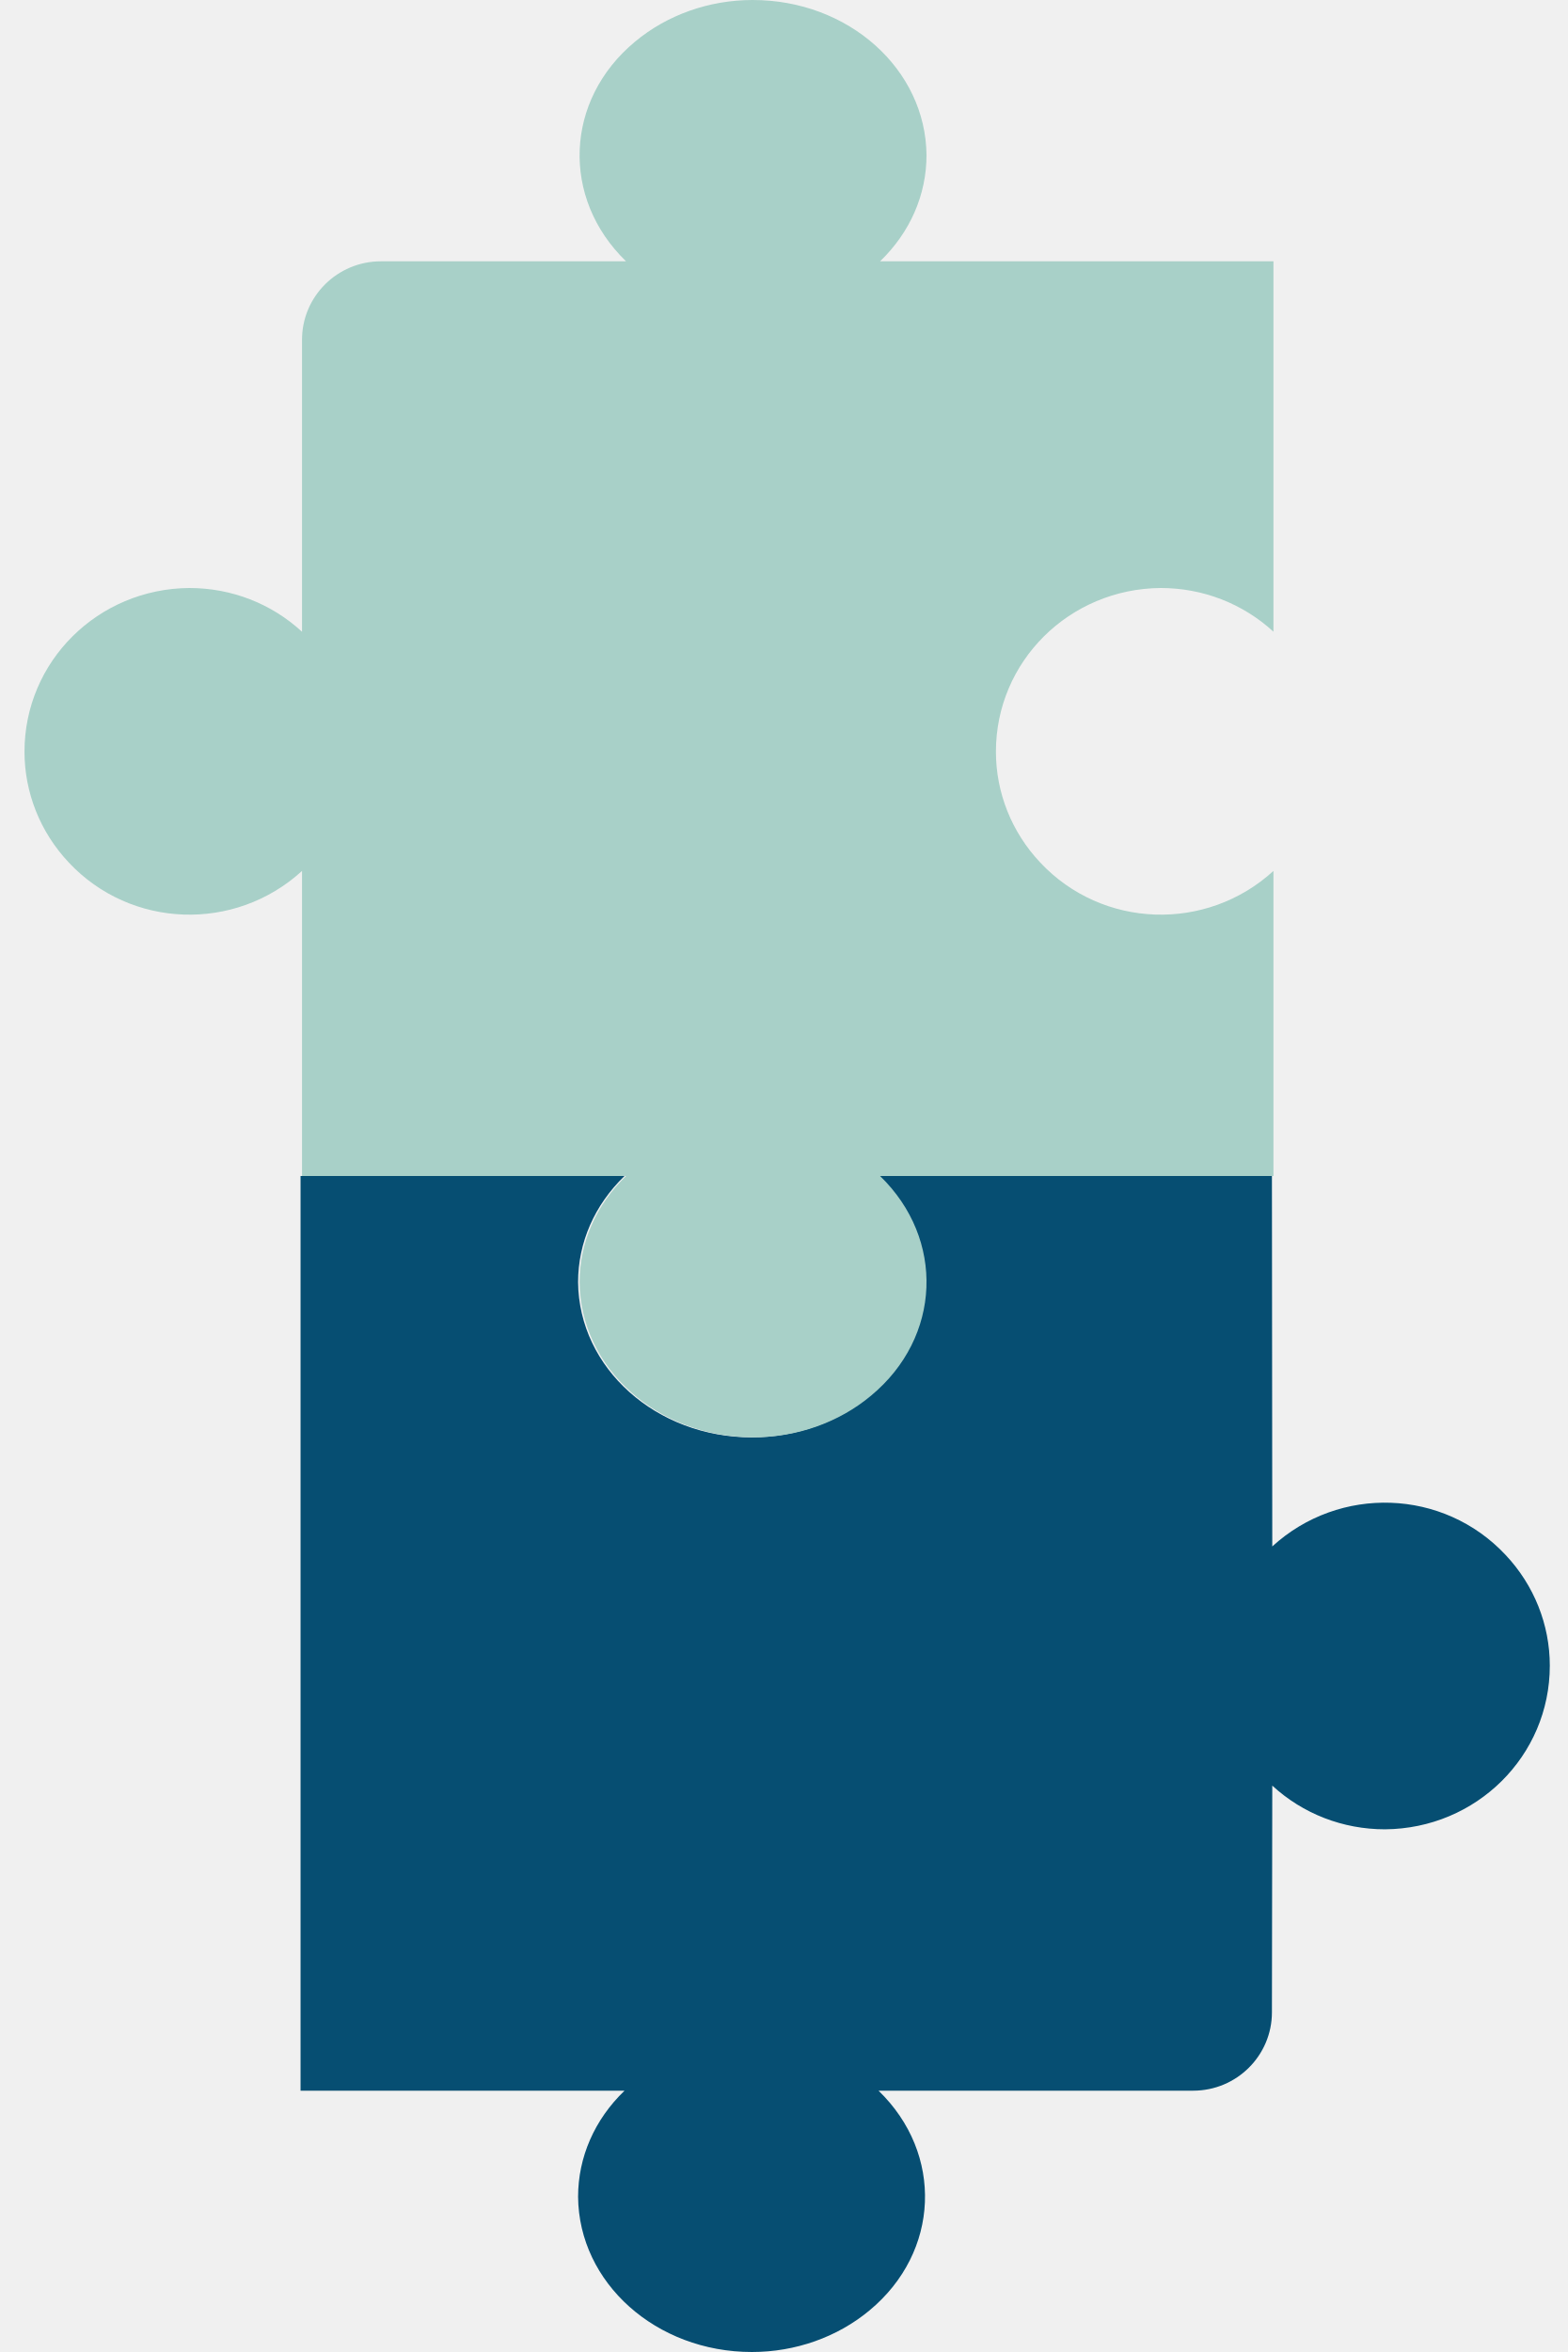
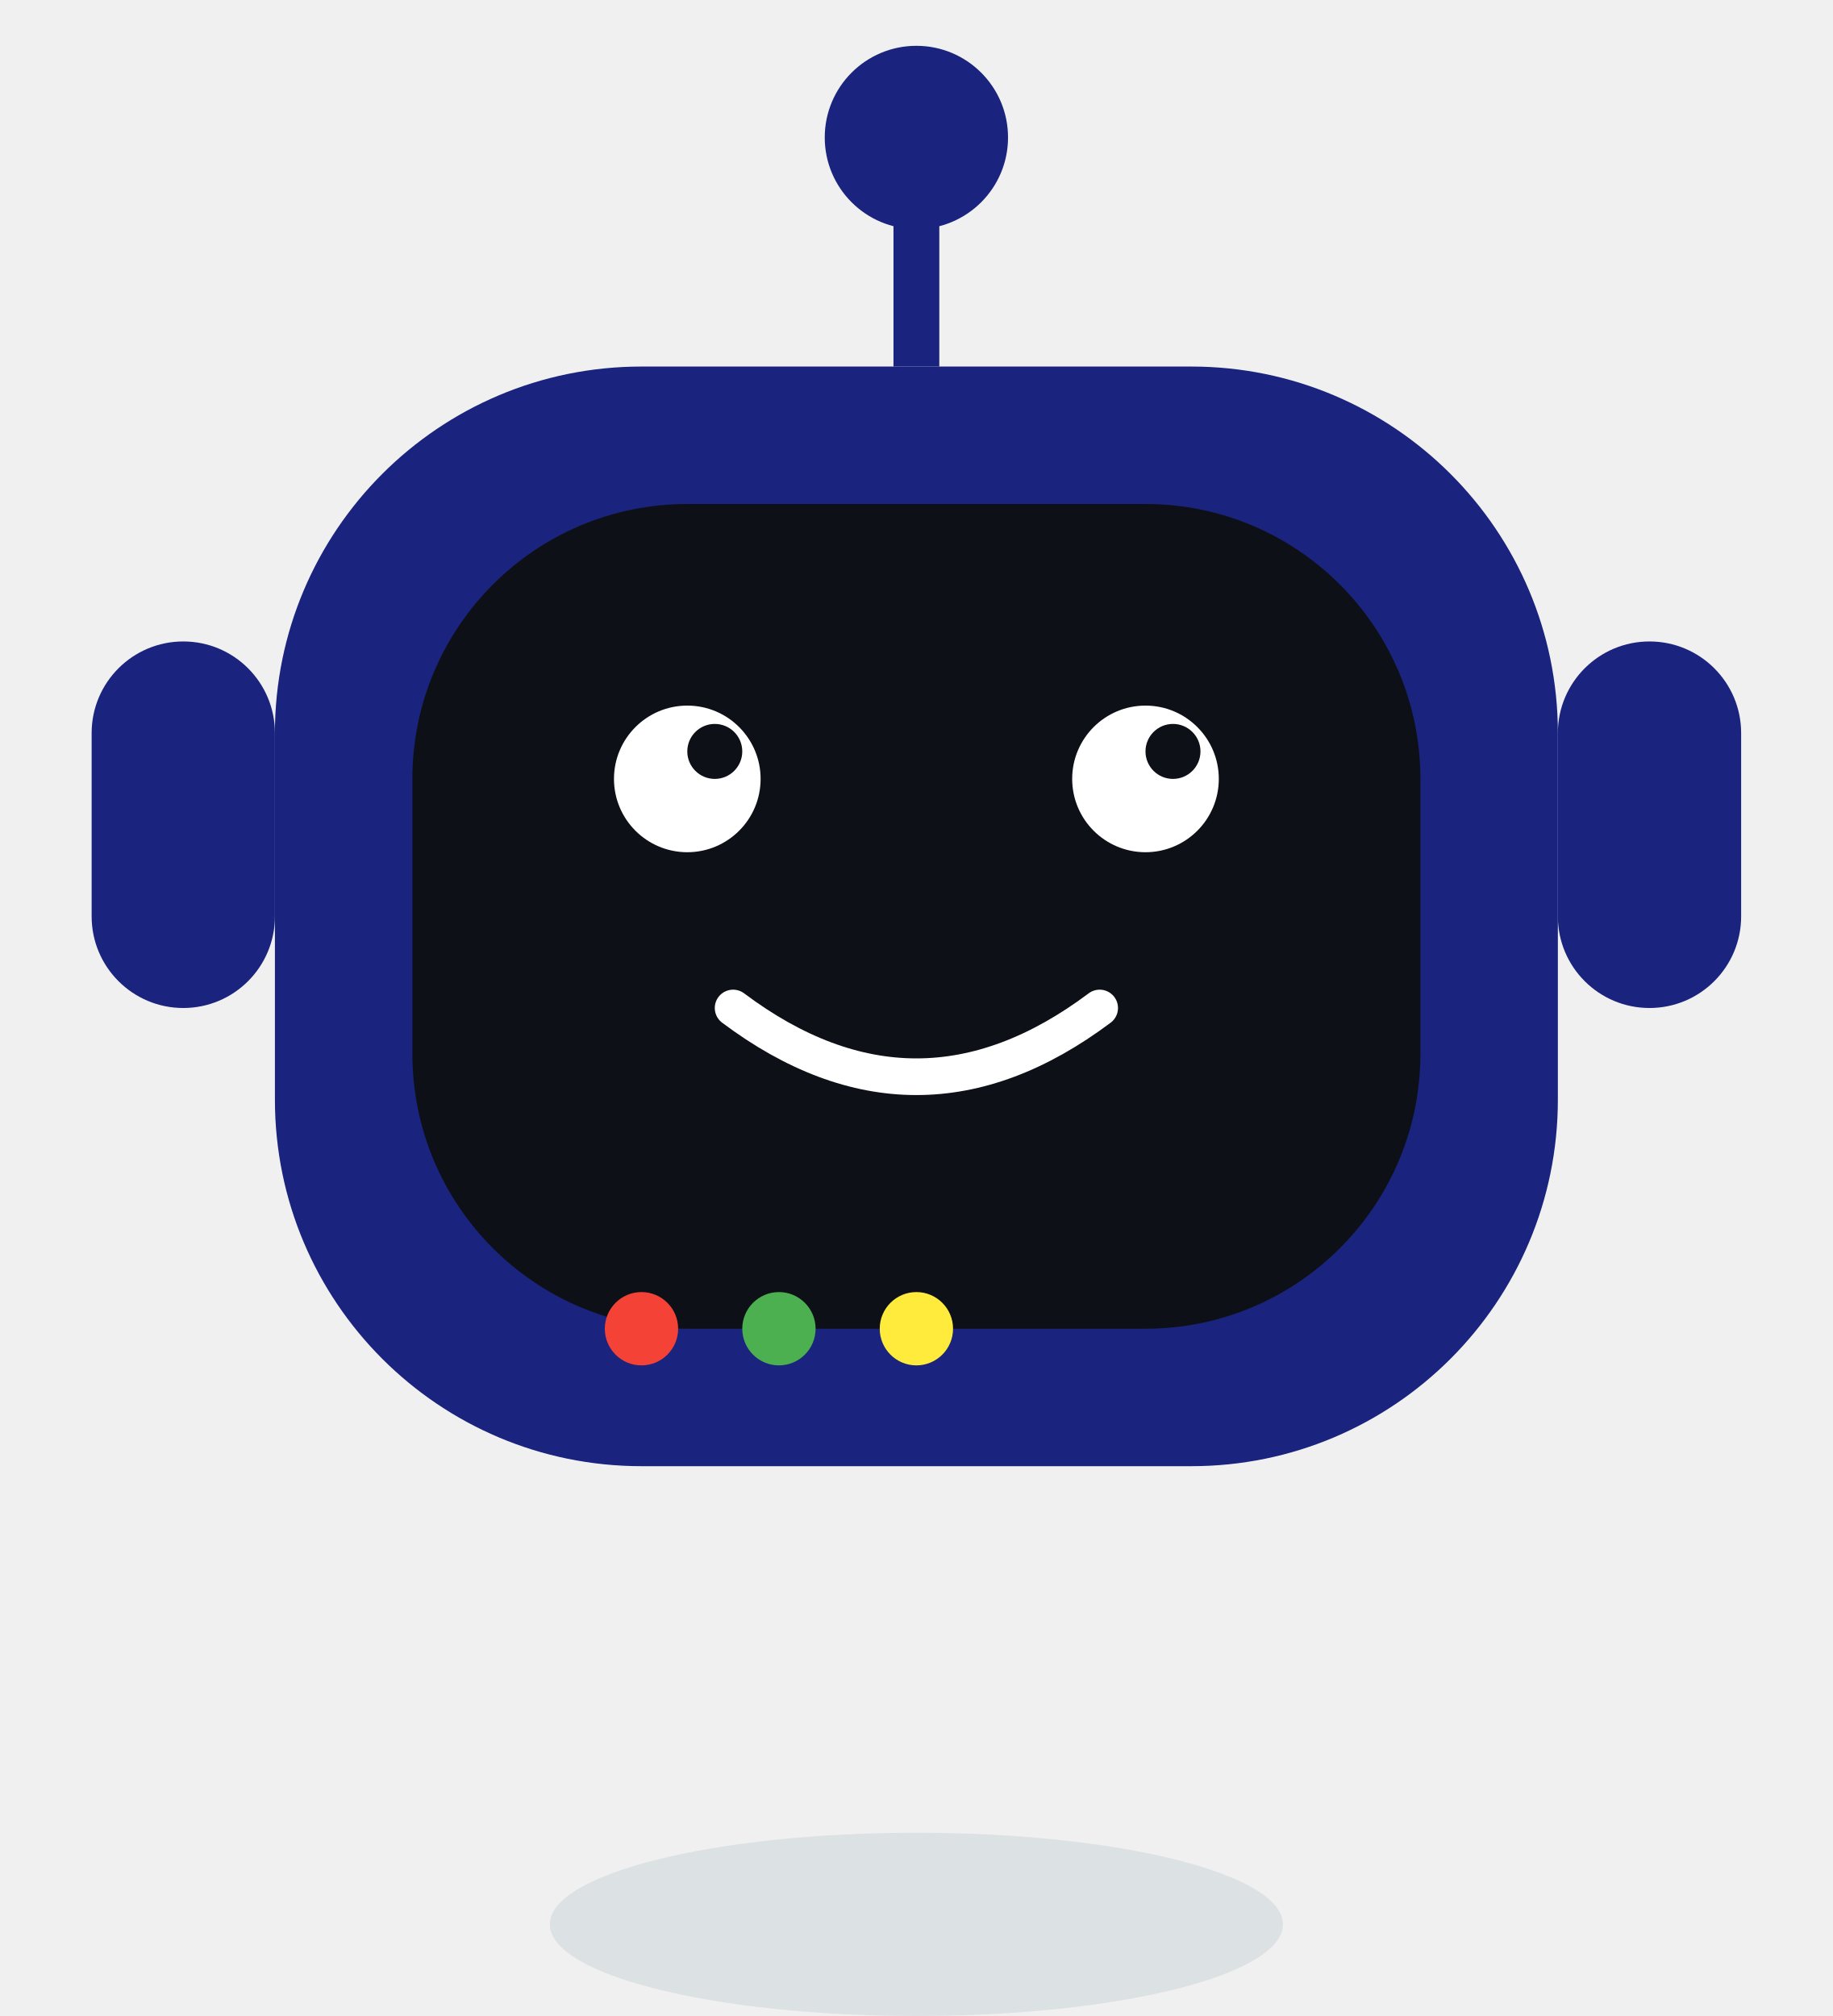
- <svg xmlns="http://www.w3.org/2000/svg" width="32" height="48" viewBox="0 0 32 48" fill="none">
-   <path d="M6.135 42.667H12.748C12.136 43.256 11.8 44.024 11.8 44.833C11.815 46.588 13.391 48 15.348 48C16.235 48 17.092 47.698 17.75 47.15C19.187 45.957 19.264 43.955 17.933 42.667H24.354C25.243 42.667 25.963 41.95 25.963 41.067L25.97 36.441C26.596 37.017 27.412 37.333 28.271 37.333C30.135 37.319 31.635 35.836 31.635 33.993C31.635 33.158 31.315 32.352 30.732 31.733C29.465 30.379 27.339 30.307 25.97 31.56L25.963 24L17.933 24C19.264 25.289 19.187 27.291 17.75 28.484C17.092 29.032 16.235 29.334 15.348 29.334C13.391 29.334 11.815 27.921 11.8 26.166C11.8 25.358 12.136 24.59 12.748 24L6.135 24V42.667Z" fill="#064E72" />
-   <path fill-rule="evenodd" clip-rule="evenodd" d="M12.779 5.333C11.449 4.045 11.525 2.043 12.963 0.85C13.62 0.302 14.477 0 15.364 0C17.322 0 18.897 1.412 18.912 3.167C18.912 3.976 18.576 4.744 17.964 5.333H25.994V12.892C25.368 12.317 24.552 12 23.693 12C21.829 12.014 20.329 13.497 20.329 15.34C20.329 16.175 20.649 16.982 21.232 17.601C22.499 18.954 24.625 19.026 25.994 17.774V24H17.964C19.294 25.289 19.218 27.291 17.78 28.483C17.123 29.032 16.266 29.333 15.379 29.333C13.421 29.333 11.846 27.921 11.831 26.166C11.831 25.357 12.167 24.59 12.779 24H6.165L6.165 17.774C4.796 19.026 2.67 18.954 1.403 17.601C0.82 16.982 0.5 16.175 0.5 15.34C0.5 13.497 2 12.014 3.864 12C4.724 12 5.539 12.317 6.165 12.893L6.165 6.933C6.165 6.05 6.886 5.333 7.775 5.333L12.779 5.333Z" fill="#A8D0C8" />
+ <svg xmlns="http://www.w3.org/2000/svg" width="200" height="220" viewBox="0 0 200 220">
+   <ellipse cx="100" cy="210" rx="40" ry="10" fill="#B0BEC5" opacity="0.3" />
+   <rect x="30" y="40" rx="40" ry="40" width="140" height="120" fill="#1A237E" />
+   <rect x="10" y="70" width="20" height="40" rx="10" fill="#1A237E" />
+   <rect x="170" y="70" width="20" height="40" rx="10" fill="#1A237E" />
+   <line x1="100" y1="20" x2="100" y2="40" stroke="#1A237E" stroke-width="5" />
+   <circle cx="100" cy="15" r="10" fill="#1A237E" />
+   <rect x="45" y="55" rx="30" ry="30" width="110" height="90" fill="#0D1117" />
+   <circle cx="75" cy="85" r="8" fill="white" />
+   <circle cx="125" cy="85" r="8" fill="white" />
+   <circle cx="78" cy="82" r="3" fill="#0D1117" />
+   <circle cx="128" cy="82" r="3" fill="#0D1117" />
+   <path d="M80 110 Q100 125 120 110" stroke="white" stroke-width="4" fill="none" stroke-linecap="round" />
+   <circle cx="70" cy="145" r="4" fill="#F44336" />
+   <circle cx="85" cy="145" r="4" fill="#4CAF50" />
+   <circle cx="100" cy="145" r="4" fill="#FFEB3B" />
</svg>
